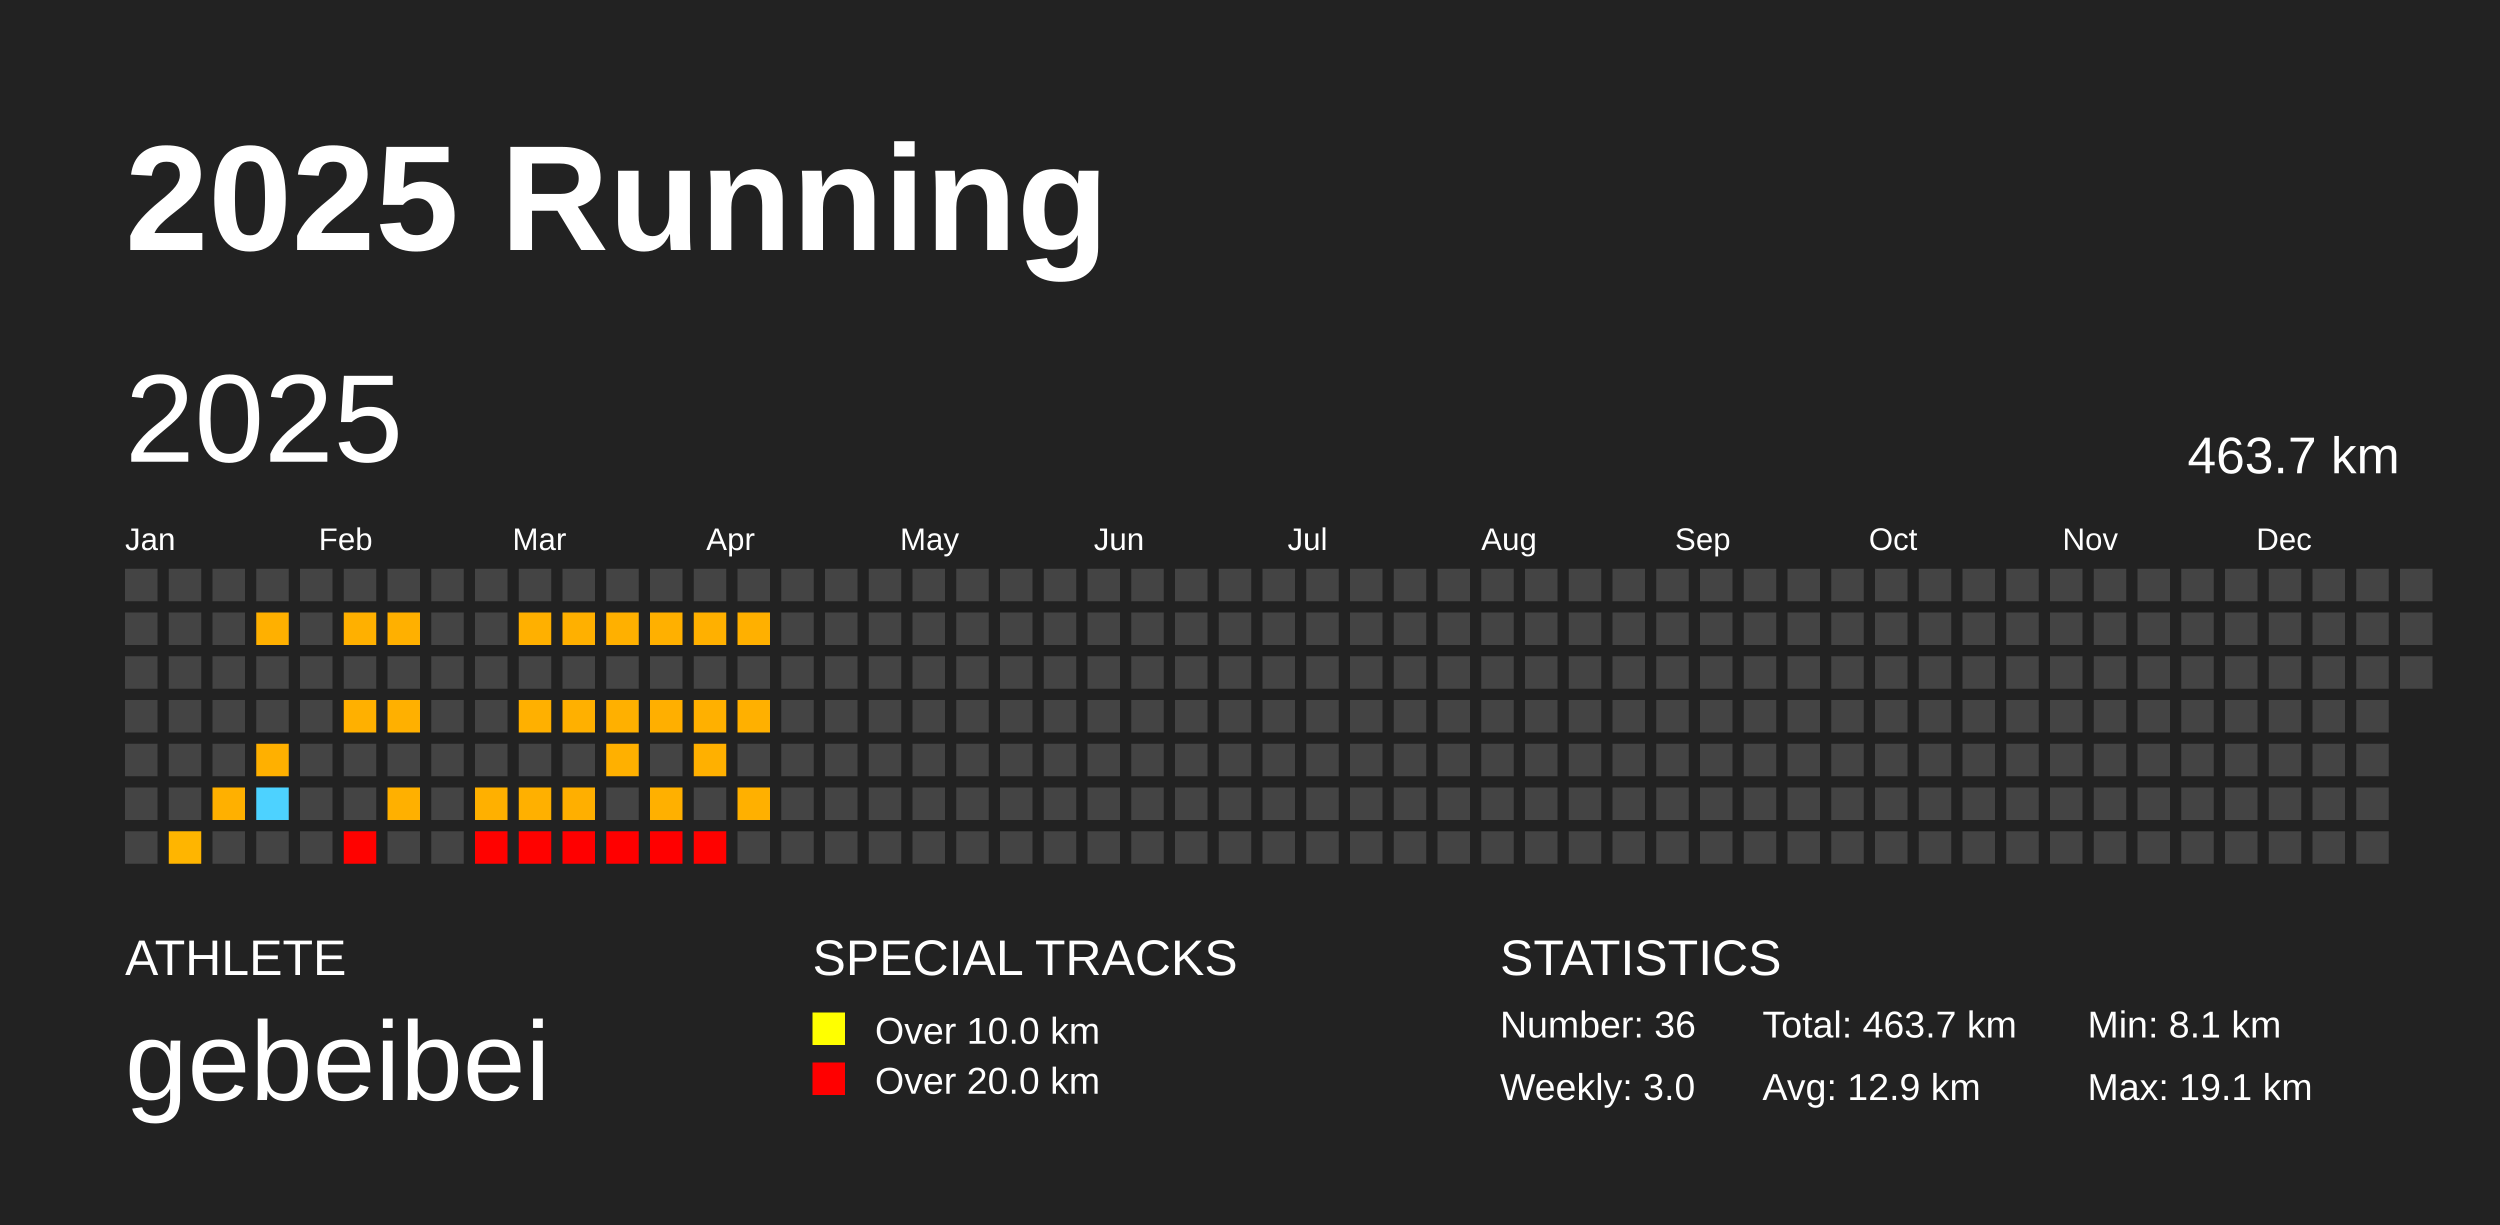
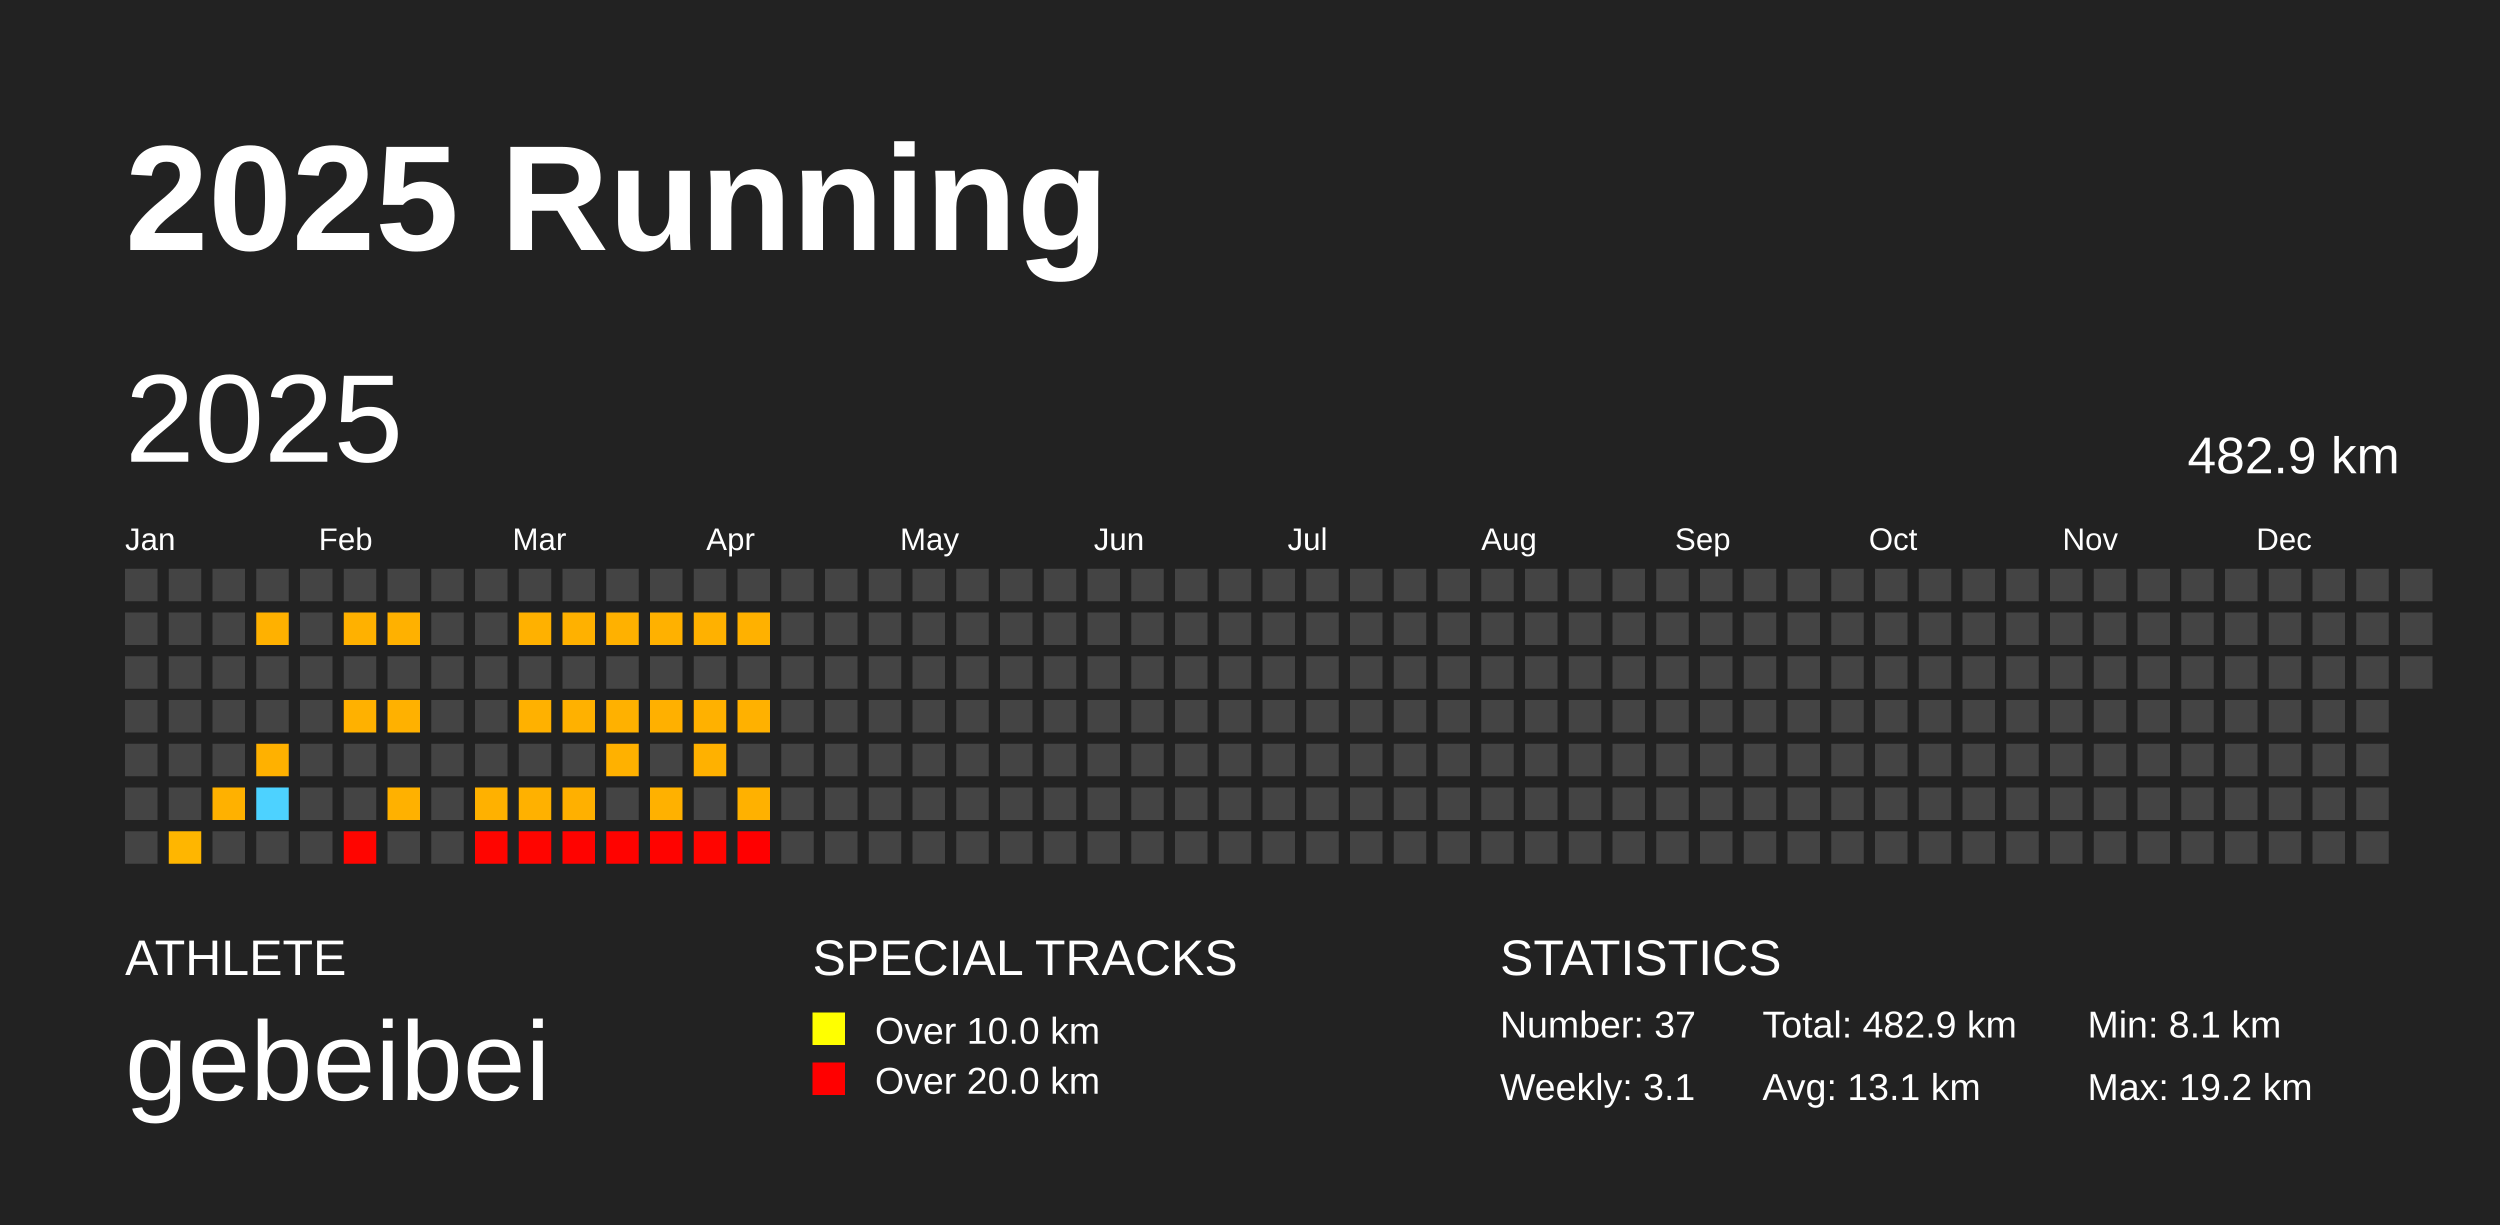
<svg xmlns="http://www.w3.org/2000/svg" baseProfile="full" height="98mm" version="1.1" viewBox="0,0,200,98" width="200mm">
  <defs />
  <rect fill="#222222" height="98" width="200" x="0" y="0" />
  <text fill="#FFFFFF" style="font-size:12px; font-family:Arial; font-weight:bold;" x="10" y="20">2025 Running</text>
  <text fill="#FFFFFF" style="font-size:4px; font-family:Arial" x="10" y="78">ATHLETE</text>
  <text fill="#FFFFFF" style="font-size:9px; font-family:Arial" x="10" y="88">gebeibei</text>
  <text fill="#FFFFFF" style="font-size:4px; font-family:Arial" x="65" y="78">SPECIAL TRACKS</text>
  <rect fill="yellow" height="2.6" width="2.6" x="65" y="81" />
  <text fill="#FFFFFF" style="font-size:3px; font-family:Arial" x="70" y="83.5">Over 10.0 km</text>
  <rect fill="red" height="2.6" width="2.6" x="65" y="85" />
  <text fill="#FFFFFF" style="font-size:3px; font-family:Arial" x="70" y="87.5">Over 20.0 km</text>
  <text fill="#FFFFFF" style="font-size:4px; font-family:Arial" x="120" y="78">STATISTICS</text>
-   <text fill="#FFFFFF" style="font-size:3px; font-family:Arial" x="120" y="83">Number: 36</text>
-   <text fill="#FFFFFF" style="font-size:3px; font-family:Arial" x="120" y="88">Weekly: 3.0</text>
-   <text fill="#FFFFFF" style="font-size:3px; font-family:Arial" x="141" y="83">Total: 463.7 km</text>
-   <text fill="#FFFFFF" style="font-size:3px; font-family:Arial" x="141" y="88">Avg: 12.9 km</text>
+   <text fill="#FFFFFF" style="font-size:3px; font-family:Arial" x="120" y="83">Number: 37</text>
+   <text fill="#FFFFFF" style="font-size:3px; font-family:Arial" x="120" y="88">Weekly: 3.1</text>
+   <text fill="#FFFFFF" style="font-size:3px; font-family:Arial" x="141" y="83">Total: 482.9 km</text>
+   <text fill="#FFFFFF" style="font-size:3px; font-family:Arial" x="141" y="88">Avg: 13.1 km</text>
  <text fill="#FFFFFF" style="font-size:3px; font-family:Arial" x="167" y="83">Min: 8.1 km</text>
-   <text fill="#FFFFFF" style="font-size:3px; font-family:Arial" x="167" y="88">Max: 19.1 km</text>
+   <text fill="#FFFFFF" style="font-size:3px; font-family:Arial" x="167" y="88">Max: 19.2 km</text>
  <text dominant-baseline="hanging" fill="#FFFFFF" style="font-size:10.0px; font-family:Arial;" x="10" y="30">2025</text>
-   <text dominant-baseline="hanging" fill="#FFFFFF" style="font-size:4.125px; font-family:Arial;" x="175" y="35">463.7 km</text>
+   <text dominant-baseline="hanging" fill="#FFFFFF" style="font-size:4.125px; font-family:Arial;" x="175" y="35">482.9 km</text>
  <text fill="#FFFFFF" style="font-size:2.5px; font-family:Arial" x="10.0" y="44">Jan</text>
  <text fill="#FFFFFF" style="font-size:2.5px; font-family:Arial" x="25.5" y="44">Feb</text>
  <text fill="#FFFFFF" style="font-size:2.5px; font-family:Arial" x="41.0" y="44">Mar</text>
  <text fill="#FFFFFF" style="font-size:2.5px; font-family:Arial" x="56.5" y="44">Apr</text>
  <text fill="#FFFFFF" style="font-size:2.5px; font-family:Arial" x="72.0" y="44">May</text>
  <text fill="#FFFFFF" style="font-size:2.5px; font-family:Arial" x="87.5" y="44">Jun</text>
  <text fill="#FFFFFF" style="font-size:2.5px; font-family:Arial" x="103.0" y="44">Jul</text>
  <text fill="#FFFFFF" style="font-size:2.5px; font-family:Arial" x="118.5" y="44">Aug</text>
  <text fill="#FFFFFF" style="font-size:2.5px; font-family:Arial" x="134.0" y="44">Sep</text>
  <text fill="#FFFFFF" style="font-size:2.5px; font-family:Arial" x="149.5" y="44">Oct</text>
  <text fill="#FFFFFF" style="font-size:2.5px; font-family:Arial" x="165.0" y="44">Nov</text>
  <text fill="#FFFFFF" style="font-size:2.5px; font-family:Arial" x="180.5" y="44">Dec</text>
  <rect fill="#444444" height="2.6" width="2.6" x="10.0" y="45.5" />
  <rect fill="#444444" height="2.6" width="2.6" x="10.0" y="49.0" />
  <rect fill="#444444" height="2.6" width="2.6" x="10.0" y="52.5" />
  <rect fill="#444444" height="2.6" width="2.6" x="10.0" y="56.0" />
  <rect fill="#444444" height="2.6" width="2.6" x="10.0" y="59.5" />
  <rect fill="#444444" height="2.6" width="2.6" x="10.0" y="63.0" />
  <rect fill="#444444" height="2.6" width="2.6" x="10.0" y="66.5" />
  <rect fill="#444444" height="2.6" width="2.6" x="13.5" y="45.5" />
  <rect fill="#444444" height="2.6" width="2.6" x="13.5" y="49.0" />
  <rect fill="#444444" height="2.6" width="2.6" x="13.5" y="52.5" />
  <rect fill="#444444" height="2.6" width="2.6" x="13.5" y="56.0" />
  <rect fill="#444444" height="2.6" width="2.6" x="13.5" y="59.5" />
  <rect fill="#444444" height="2.6" width="2.6" x="13.5" y="63.0" />
-   <rect fill="#ffb500" height="2.6" width="2.6" x="13.5" y="66.5" />
+   <rect fill="#ffb600" height="2.6" width="2.6" x="13.5" y="66.5" />
  <rect fill="#444444" height="2.6" width="2.6" x="17.0" y="45.5" />
  <rect fill="#444444" height="2.6" width="2.6" x="17.0" y="49.0" />
  <rect fill="#444444" height="2.6" width="2.6" x="17.0" y="52.5" />
  <rect fill="#444444" height="2.6" width="2.6" x="17.0" y="56.0" />
  <rect fill="#444444" height="2.6" width="2.6" x="17.0" y="59.5" />
-   <rect fill="#ffb000" height="2.6" width="2.6" x="17.0" y="63.0" />
+   <rect fill="#ffb100" height="2.6" width="2.6" x="17.0" y="63.0" />
  <rect fill="#444444" height="2.6" width="2.6" x="17.0" y="66.5" />
  <rect fill="#444444" height="2.6" width="2.6" x="20.5" y="45.5" />
-   <rect fill="#ffb000" height="2.6" width="2.6" x="20.5" y="49.0" />
+   <rect fill="#ffb100" height="2.6" width="2.6" x="20.5" y="49.0" />
  <rect fill="#444444" height="2.6" width="2.6" x="20.5" y="52.5" />
  <rect fill="#444444" height="2.6" width="2.6" x="20.5" y="56.0" />
-   <rect fill="#ffb000" height="2.6" width="2.6" x="20.5" y="59.5" />
+   <rect fill="#ffb100" height="2.6" width="2.6" x="20.5" y="59.5" />
  <rect fill="#4dd2ff" height="2.6" width="2.6" x="20.5" y="63.0" />
  <rect fill="#444444" height="2.6" width="2.6" x="20.5" y="66.5" />
  <rect fill="#444444" height="2.6" width="2.6" x="24.0" y="45.5" />
  <rect fill="#444444" height="2.6" width="2.6" x="24.0" y="49.0" />
  <rect fill="#444444" height="2.6" width="2.6" x="24.0" y="52.5" />
  <rect fill="#444444" height="2.6" width="2.6" x="24.0" y="56.0" />
  <rect fill="#444444" height="2.6" width="2.6" x="24.0" y="59.5" />
  <rect fill="#444444" height="2.6" width="2.6" x="24.0" y="63.0" />
  <rect fill="#444444" height="2.6" width="2.6" x="24.0" y="66.5" />
  <rect fill="#444444" height="2.6" width="2.6" x="27.5" y="45.5" />
-   <rect fill="#ffb000" height="2.6" width="2.6" x="27.5" y="49.0" />
+   <rect fill="#ffb100" height="2.6" width="2.6" x="27.5" y="49.0" />
  <rect fill="#444444" height="2.6" width="2.6" x="27.5" y="52.5" />
-   <rect fill="#ffb000" height="2.6" width="2.6" x="27.5" y="56.0" />
+   <rect fill="#ffb100" height="2.6" width="2.6" x="27.5" y="56.0" />
  <rect fill="#444444" height="2.6" width="2.6" x="27.5" y="59.5" />
  <rect fill="#444444" height="2.6" width="2.6" x="27.5" y="63.0" />
-   <rect fill="#ff0200" height="2.6" width="2.6" x="27.5" y="66.5" />
+   <rect fill="#ff0500" height="2.6" width="2.6" x="27.5" y="66.5" />
  <rect fill="#444444" height="2.6" width="2.6" x="31.0" y="45.5" />
-   <rect fill="#ffb000" height="2.6" width="2.6" x="31.0" y="49.0" />
+   <rect fill="#ffb100" height="2.6" width="2.6" x="31.0" y="49.0" />
  <rect fill="#444444" height="2.6" width="2.6" x="31.0" y="52.5" />
-   <rect fill="#ffb000" height="2.6" width="2.6" x="31.0" y="56.0" />
+   <rect fill="#ffb100" height="2.6" width="2.6" x="31.0" y="56.0" />
  <rect fill="#444444" height="2.6" width="2.6" x="31.0" y="59.5" />
-   <rect fill="#ffb000" height="2.6" width="2.6" x="31.0" y="63.0" />
+   <rect fill="#ffb100" height="2.6" width="2.6" x="31.0" y="63.0" />
  <rect fill="#444444" height="2.6" width="2.6" x="31.0" y="66.5" />
  <rect fill="#444444" height="2.6" width="2.6" x="34.5" y="45.5" />
  <rect fill="#444444" height="2.6" width="2.6" x="34.5" y="49.0" />
  <rect fill="#444444" height="2.6" width="2.6" x="34.5" y="52.5" />
  <rect fill="#444444" height="2.6" width="2.6" x="34.5" y="56.0" />
  <rect fill="#444444" height="2.6" width="2.6" x="34.5" y="59.5" />
  <rect fill="#444444" height="2.6" width="2.6" x="34.5" y="63.0" />
  <rect fill="#444444" height="2.6" width="2.6" x="34.5" y="66.5" />
  <rect fill="#444444" height="2.6" width="2.6" x="38.0" y="45.5" />
  <rect fill="#444444" height="2.6" width="2.6" x="38.0" y="49.0" />
  <rect fill="#444444" height="2.6" width="2.6" x="38.0" y="52.5" />
  <rect fill="#444444" height="2.6" width="2.6" x="38.0" y="56.0" />
  <rect fill="#444444" height="2.6" width="2.6" x="38.0" y="59.5" />
-   <rect fill="#ffb000" height="2.6" width="2.6" x="38.0" y="63.0" />
-   <rect fill="#ff0200" height="2.6" width="2.6" x="38.0" y="66.5" />
+   <rect fill="#ffb100" height="2.6" width="2.6" x="38.0" y="63.0" />
+   <rect fill="#ff0500" height="2.6" width="2.6" x="38.0" y="66.5" />
  <rect fill="#444444" height="2.6" width="2.6" x="41.5" y="45.5" />
-   <rect fill="#ffb000" height="2.6" width="2.6" x="41.5" y="49.0" />
+   <rect fill="#ffb100" height="2.6" width="2.6" x="41.5" y="49.0" />
  <rect fill="#444444" height="2.6" width="2.6" x="41.5" y="52.5" />
-   <rect fill="#ffb000" height="2.6" width="2.6" x="41.5" y="56.0" />
+   <rect fill="#ffb100" height="2.6" width="2.6" x="41.5" y="56.0" />
  <rect fill="#444444" height="2.6" width="2.6" x="41.5" y="59.5" />
-   <rect fill="#ffb000" height="2.6" width="2.6" x="41.5" y="63.0" />
-   <rect fill="#ff0200" height="2.6" width="2.6" x="41.5" y="66.5" />
+   <rect fill="#ffb100" height="2.6" width="2.6" x="41.5" y="63.0" />
+   <rect fill="#ff0500" height="2.6" width="2.6" x="41.5" y="66.5" />
  <rect fill="#444444" height="2.6" width="2.6" x="45.0" y="45.5" />
-   <rect fill="#ffb000" height="2.6" width="2.6" x="45.0" y="49.0" />
+   <rect fill="#ffb100" height="2.6" width="2.6" x="45.0" y="49.0" />
  <rect fill="#444444" height="2.6" width="2.6" x="45.0" y="52.5" />
-   <rect fill="#ffb000" height="2.6" width="2.6" x="45.0" y="56.0" />
+   <rect fill="#ffb100" height="2.6" width="2.6" x="45.0" y="56.0" />
  <rect fill="#444444" height="2.6" width="2.6" x="45.0" y="59.5" />
-   <rect fill="#ffaf00" height="2.6" width="2.6" x="45.0" y="63.0" />
-   <rect fill="#ff0000" height="2.6" width="2.6" x="45.0" y="66.5" />
+   <rect fill="#ffb000" height="2.6" width="2.6" x="45.0" y="63.0" />
+   <rect fill="#ff0300" height="2.6" width="2.6" x="45.0" y="66.5" />
  <rect fill="#444444" height="2.6" width="2.6" x="48.5" y="45.5" />
-   <rect fill="#ffb000" height="2.6" width="2.6" x="48.5" y="49.0" />
+   <rect fill="#ffb100" height="2.6" width="2.6" x="48.5" y="49.0" />
  <rect fill="#444444" height="2.6" width="2.6" x="48.5" y="52.5" />
-   <rect fill="#ffb000" height="2.6" width="2.6" x="48.5" y="56.0" />
-   <rect fill="#ffb000" height="2.6" width="2.6" x="48.5" y="59.5" />
+   <rect fill="#ffb100" height="2.6" width="2.6" x="48.5" y="56.0" />
+   <rect fill="#ffb100" height="2.6" width="2.6" x="48.5" y="59.5" />
  <rect fill="#444444" height="2.6" width="2.6" x="48.5" y="63.0" />
-   <rect fill="#ff0000" height="2.6" width="2.6" x="48.5" y="66.5" />
+   <rect fill="#ff0300" height="2.6" width="2.6" x="48.5" y="66.5" />
  <rect fill="#444444" height="2.6" width="2.6" x="52.0" y="45.5" />
-   <rect fill="#ffb000" height="2.6" width="2.6" x="52.0" y="49.0" />
+   <rect fill="#ffb100" height="2.6" width="2.6" x="52.0" y="49.0" />
  <rect fill="#444444" height="2.6" width="2.6" x="52.0" y="52.5" />
-   <rect fill="#ffaf00" height="2.6" width="2.6" x="52.0" y="56.0" />
+   <rect fill="#ffb000" height="2.6" width="2.6" x="52.0" y="56.0" />
  <rect fill="#444444" height="2.6" width="2.6" x="52.0" y="59.5" />
-   <rect fill="#ffb000" height="2.6" width="2.6" x="52.0" y="63.0" />
-   <rect fill="#ff0000" height="2.6" width="2.6" x="52.0" y="66.5" />
+   <rect fill="#ffb100" height="2.6" width="2.6" x="52.0" y="63.0" />
+   <rect fill="#ff0300" height="2.6" width="2.6" x="52.0" y="66.5" />
  <rect fill="#444444" height="2.6" width="2.6" x="55.5" y="45.5" />
-   <rect fill="#ffb000" height="2.6" width="2.6" x="55.5" y="49.0" />
+   <rect fill="#ffb100" height="2.6" width="2.6" x="55.5" y="49.0" />
  <rect fill="#444444" height="2.6" width="2.6" x="55.5" y="52.5" />
-   <rect fill="#ffb000" height="2.6" width="2.6" x="55.5" y="56.0" />
-   <rect fill="#ffb000" height="2.6" width="2.6" x="55.5" y="59.5" />
+   <rect fill="#ffb100" height="2.6" width="2.6" x="55.5" y="56.0" />
+   <rect fill="#ffb100" height="2.6" width="2.6" x="55.5" y="59.5" />
  <rect fill="#444444" height="2.6" width="2.6" x="55.5" y="63.0" />
-   <rect fill="#ff0200" height="2.6" width="2.6" x="55.5" y="66.5" />
+   <rect fill="#ff0500" height="2.6" width="2.6" x="55.5" y="66.5" />
  <rect fill="#444444" height="2.6" width="2.6" x="59.0" y="45.5" />
-   <rect fill="#ffb000" height="2.6" width="2.6" x="59.0" y="49.0" />
+   <rect fill="#ffb100" height="2.6" width="2.6" x="59.0" y="49.0" />
  <rect fill="#444444" height="2.6" width="2.6" x="59.0" y="52.5" />
-   <rect fill="#ffb000" height="2.6" width="2.6" x="59.0" y="56.0" />
+   <rect fill="#ffb100" height="2.6" width="2.6" x="59.0" y="56.0" />
  <rect fill="#444444" height="2.6" width="2.6" x="59.0" y="59.5" />
-   <rect fill="#ffb000" height="2.6" width="2.6" x="59.0" y="63.0" />
-   <rect fill="#444444" height="2.6" width="2.6" x="59.0" y="66.5" />
+   <rect fill="#ffb100" height="2.6" width="2.6" x="59.0" y="63.0" />
+   <rect fill="#ff0000" height="2.6" width="2.6" x="59.0" y="66.5" />
  <rect fill="#444444" height="2.6" width="2.6" x="62.5" y="45.5" />
  <rect fill="#444444" height="2.6" width="2.6" x="62.5" y="49.0" />
  <rect fill="#444444" height="2.6" width="2.6" x="62.5" y="52.5" />
  <rect fill="#444444" height="2.6" width="2.6" x="62.5" y="56.0" />
  <rect fill="#444444" height="2.6" width="2.6" x="62.5" y="59.5" />
  <rect fill="#444444" height="2.6" width="2.6" x="62.5" y="63.0" />
  <rect fill="#444444" height="2.6" width="2.6" x="62.5" y="66.5" />
  <rect fill="#444444" height="2.6" width="2.6" x="66.0" y="45.5" />
  <rect fill="#444444" height="2.6" width="2.6" x="66.0" y="49.0" />
  <rect fill="#444444" height="2.6" width="2.6" x="66.0" y="52.5" />
  <rect fill="#444444" height="2.6" width="2.6" x="66.0" y="56.0" />
  <rect fill="#444444" height="2.6" width="2.6" x="66.0" y="59.5" />
  <rect fill="#444444" height="2.6" width="2.6" x="66.0" y="63.0" />
  <rect fill="#444444" height="2.6" width="2.6" x="66.0" y="66.5" />
  <rect fill="#444444" height="2.6" width="2.6" x="69.5" y="45.5" />
  <rect fill="#444444" height="2.6" width="2.6" x="69.5" y="49.0" />
  <rect fill="#444444" height="2.6" width="2.6" x="69.5" y="52.5" />
  <rect fill="#444444" height="2.6" width="2.6" x="69.5" y="56.0" />
  <rect fill="#444444" height="2.6" width="2.6" x="69.5" y="59.5" />
  <rect fill="#444444" height="2.6" width="2.6" x="69.5" y="63.0" />
  <rect fill="#444444" height="2.6" width="2.6" x="69.5" y="66.5" />
  <rect fill="#444444" height="2.6" width="2.6" x="73.0" y="45.5" />
  <rect fill="#444444" height="2.6" width="2.6" x="73.0" y="49.0" />
  <rect fill="#444444" height="2.6" width="2.6" x="73.0" y="52.5" />
  <rect fill="#444444" height="2.6" width="2.6" x="73.0" y="56.0" />
  <rect fill="#444444" height="2.6" width="2.6" x="73.0" y="59.5" />
  <rect fill="#444444" height="2.6" width="2.6" x="73.0" y="63.0" />
  <rect fill="#444444" height="2.6" width="2.6" x="73.0" y="66.5" />
  <rect fill="#444444" height="2.6" width="2.6" x="76.5" y="45.5" />
  <rect fill="#444444" height="2.6" width="2.6" x="76.5" y="49.0" />
  <rect fill="#444444" height="2.6" width="2.6" x="76.5" y="52.5" />
  <rect fill="#444444" height="2.6" width="2.6" x="76.5" y="56.0" />
  <rect fill="#444444" height="2.6" width="2.6" x="76.5" y="59.5" />
  <rect fill="#444444" height="2.6" width="2.6" x="76.5" y="63.0" />
  <rect fill="#444444" height="2.6" width="2.6" x="76.5" y="66.5" />
  <rect fill="#444444" height="2.6" width="2.6" x="80.0" y="45.5" />
  <rect fill="#444444" height="2.6" width="2.6" x="80.0" y="49.0" />
  <rect fill="#444444" height="2.6" width="2.6" x="80.0" y="52.5" />
  <rect fill="#444444" height="2.6" width="2.6" x="80.0" y="56.0" />
  <rect fill="#444444" height="2.6" width="2.6" x="80.0" y="59.5" />
  <rect fill="#444444" height="2.6" width="2.6" x="80.0" y="63.0" />
  <rect fill="#444444" height="2.6" width="2.6" x="80.0" y="66.5" />
  <rect fill="#444444" height="2.6" width="2.6" x="83.5" y="45.5" />
  <rect fill="#444444" height="2.6" width="2.6" x="83.5" y="49.0" />
  <rect fill="#444444" height="2.6" width="2.6" x="83.5" y="52.5" />
  <rect fill="#444444" height="2.6" width="2.6" x="83.5" y="56.0" />
  <rect fill="#444444" height="2.6" width="2.6" x="83.5" y="59.5" />
  <rect fill="#444444" height="2.6" width="2.6" x="83.5" y="63.0" />
  <rect fill="#444444" height="2.6" width="2.6" x="83.5" y="66.5" />
  <rect fill="#444444" height="2.6" width="2.6" x="87.0" y="45.5" />
  <rect fill="#444444" height="2.6" width="2.6" x="87.0" y="49.0" />
  <rect fill="#444444" height="2.6" width="2.6" x="87.0" y="52.5" />
  <rect fill="#444444" height="2.6" width="2.6" x="87.0" y="56.0" />
  <rect fill="#444444" height="2.6" width="2.6" x="87.0" y="59.5" />
  <rect fill="#444444" height="2.6" width="2.6" x="87.0" y="63.0" />
  <rect fill="#444444" height="2.6" width="2.6" x="87.0" y="66.5" />
  <rect fill="#444444" height="2.6" width="2.6" x="90.5" y="45.5" />
  <rect fill="#444444" height="2.6" width="2.6" x="90.5" y="49.0" />
  <rect fill="#444444" height="2.6" width="2.6" x="90.5" y="52.5" />
  <rect fill="#444444" height="2.6" width="2.6" x="90.5" y="56.0" />
  <rect fill="#444444" height="2.6" width="2.6" x="90.5" y="59.5" />
  <rect fill="#444444" height="2.6" width="2.6" x="90.5" y="63.0" />
  <rect fill="#444444" height="2.6" width="2.6" x="90.5" y="66.5" />
  <rect fill="#444444" height="2.6" width="2.6" x="94.0" y="45.5" />
  <rect fill="#444444" height="2.6" width="2.6" x="94.0" y="49.0" />
  <rect fill="#444444" height="2.6" width="2.6" x="94.0" y="52.5" />
  <rect fill="#444444" height="2.6" width="2.6" x="94.0" y="56.0" />
  <rect fill="#444444" height="2.6" width="2.6" x="94.0" y="59.5" />
  <rect fill="#444444" height="2.6" width="2.6" x="94.0" y="63.0" />
  <rect fill="#444444" height="2.6" width="2.6" x="94.0" y="66.5" />
  <rect fill="#444444" height="2.6" width="2.6" x="97.5" y="45.5" />
  <rect fill="#444444" height="2.6" width="2.6" x="97.5" y="49.0" />
  <rect fill="#444444" height="2.6" width="2.6" x="97.5" y="52.5" />
  <rect fill="#444444" height="2.6" width="2.6" x="97.5" y="56.0" />
  <rect fill="#444444" height="2.6" width="2.6" x="97.5" y="59.5" />
  <rect fill="#444444" height="2.6" width="2.6" x="97.5" y="63.0" />
  <rect fill="#444444" height="2.6" width="2.6" x="97.5" y="66.5" />
  <rect fill="#444444" height="2.6" width="2.6" x="101.0" y="45.5" />
  <rect fill="#444444" height="2.6" width="2.6" x="101.0" y="49.0" />
  <rect fill="#444444" height="2.6" width="2.6" x="101.0" y="52.5" />
  <rect fill="#444444" height="2.6" width="2.6" x="101.0" y="56.0" />
  <rect fill="#444444" height="2.6" width="2.6" x="101.0" y="59.5" />
  <rect fill="#444444" height="2.6" width="2.6" x="101.0" y="63.0" />
  <rect fill="#444444" height="2.6" width="2.6" x="101.0" y="66.5" />
  <rect fill="#444444" height="2.6" width="2.6" x="104.5" y="45.5" />
  <rect fill="#444444" height="2.6" width="2.6" x="104.5" y="49.0" />
  <rect fill="#444444" height="2.6" width="2.6" x="104.5" y="52.5" />
  <rect fill="#444444" height="2.6" width="2.6" x="104.5" y="56.0" />
  <rect fill="#444444" height="2.6" width="2.6" x="104.5" y="59.5" />
  <rect fill="#444444" height="2.6" width="2.6" x="104.5" y="63.0" />
  <rect fill="#444444" height="2.6" width="2.6" x="104.5" y="66.5" />
  <rect fill="#444444" height="2.6" width="2.6" x="108.0" y="45.5" />
  <rect fill="#444444" height="2.6" width="2.6" x="108.0" y="49.0" />
  <rect fill="#444444" height="2.6" width="2.6" x="108.0" y="52.5" />
  <rect fill="#444444" height="2.6" width="2.6" x="108.0" y="56.0" />
  <rect fill="#444444" height="2.6" width="2.6" x="108.0" y="59.5" />
  <rect fill="#444444" height="2.6" width="2.6" x="108.0" y="63.0" />
  <rect fill="#444444" height="2.6" width="2.6" x="108.0" y="66.5" />
  <rect fill="#444444" height="2.6" width="2.6" x="111.5" y="45.5" />
  <rect fill="#444444" height="2.6" width="2.6" x="111.5" y="49.0" />
  <rect fill="#444444" height="2.6" width="2.6" x="111.5" y="52.5" />
  <rect fill="#444444" height="2.6" width="2.6" x="111.5" y="56.0" />
  <rect fill="#444444" height="2.6" width="2.6" x="111.5" y="59.5" />
  <rect fill="#444444" height="2.6" width="2.6" x="111.5" y="63.0" />
  <rect fill="#444444" height="2.6" width="2.6" x="111.5" y="66.5" />
  <rect fill="#444444" height="2.6" width="2.6" x="115.0" y="45.5" />
  <rect fill="#444444" height="2.6" width="2.6" x="115.0" y="49.0" />
  <rect fill="#444444" height="2.6" width="2.6" x="115.0" y="52.5" />
  <rect fill="#444444" height="2.6" width="2.6" x="115.0" y="56.0" />
  <rect fill="#444444" height="2.6" width="2.6" x="115.0" y="59.5" />
  <rect fill="#444444" height="2.6" width="2.6" x="115.0" y="63.0" />
  <rect fill="#444444" height="2.6" width="2.6" x="115.0" y="66.5" />
  <rect fill="#444444" height="2.6" width="2.6" x="118.5" y="45.5" />
  <rect fill="#444444" height="2.6" width="2.6" x="118.5" y="49.0" />
  <rect fill="#444444" height="2.6" width="2.6" x="118.5" y="52.5" />
  <rect fill="#444444" height="2.6" width="2.6" x="118.5" y="56.0" />
  <rect fill="#444444" height="2.6" width="2.6" x="118.5" y="59.5" />
  <rect fill="#444444" height="2.6" width="2.6" x="118.5" y="63.0" />
  <rect fill="#444444" height="2.6" width="2.6" x="118.5" y="66.5" />
  <rect fill="#444444" height="2.6" width="2.6" x="122.0" y="45.5" />
  <rect fill="#444444" height="2.6" width="2.6" x="122.0" y="49.0" />
  <rect fill="#444444" height="2.6" width="2.6" x="122.0" y="52.5" />
  <rect fill="#444444" height="2.6" width="2.6" x="122.0" y="56.0" />
  <rect fill="#444444" height="2.6" width="2.6" x="122.0" y="59.5" />
  <rect fill="#444444" height="2.6" width="2.6" x="122.0" y="63.0" />
  <rect fill="#444444" height="2.6" width="2.6" x="122.0" y="66.5" />
  <rect fill="#444444" height="2.6" width="2.6" x="125.5" y="45.5" />
  <rect fill="#444444" height="2.6" width="2.6" x="125.5" y="49.0" />
  <rect fill="#444444" height="2.6" width="2.6" x="125.5" y="52.5" />
  <rect fill="#444444" height="2.6" width="2.6" x="125.5" y="56.0" />
  <rect fill="#444444" height="2.6" width="2.6" x="125.5" y="59.5" />
  <rect fill="#444444" height="2.6" width="2.6" x="125.5" y="63.0" />
  <rect fill="#444444" height="2.6" width="2.6" x="125.5" y="66.5" />
  <rect fill="#444444" height="2.6" width="2.6" x="129.0" y="45.5" />
  <rect fill="#444444" height="2.6" width="2.6" x="129.0" y="49.0" />
  <rect fill="#444444" height="2.6" width="2.6" x="129.0" y="52.5" />
  <rect fill="#444444" height="2.6" width="2.6" x="129.0" y="56.0" />
  <rect fill="#444444" height="2.6" width="2.6" x="129.0" y="59.5" />
  <rect fill="#444444" height="2.6" width="2.6" x="129.0" y="63.0" />
  <rect fill="#444444" height="2.6" width="2.6" x="129.0" y="66.5" />
  <rect fill="#444444" height="2.6" width="2.6" x="132.5" y="45.5" />
  <rect fill="#444444" height="2.6" width="2.6" x="132.5" y="49.0" />
  <rect fill="#444444" height="2.6" width="2.6" x="132.5" y="52.5" />
  <rect fill="#444444" height="2.6" width="2.6" x="132.5" y="56.0" />
  <rect fill="#444444" height="2.6" width="2.6" x="132.5" y="59.5" />
  <rect fill="#444444" height="2.6" width="2.6" x="132.5" y="63.0" />
  <rect fill="#444444" height="2.6" width="2.6" x="132.5" y="66.5" />
  <rect fill="#444444" height="2.6" width="2.6" x="136.0" y="45.5" />
  <rect fill="#444444" height="2.6" width="2.6" x="136.0" y="49.0" />
  <rect fill="#444444" height="2.6" width="2.6" x="136.0" y="52.5" />
  <rect fill="#444444" height="2.6" width="2.6" x="136.0" y="56.0" />
  <rect fill="#444444" height="2.6" width="2.6" x="136.0" y="59.5" />
  <rect fill="#444444" height="2.6" width="2.6" x="136.0" y="63.0" />
  <rect fill="#444444" height="2.6" width="2.6" x="136.0" y="66.5" />
  <rect fill="#444444" height="2.6" width="2.6" x="139.5" y="45.5" />
  <rect fill="#444444" height="2.6" width="2.6" x="139.5" y="49.0" />
  <rect fill="#444444" height="2.6" width="2.6" x="139.5" y="52.5" />
  <rect fill="#444444" height="2.6" width="2.6" x="139.5" y="56.0" />
  <rect fill="#444444" height="2.6" width="2.6" x="139.5" y="59.5" />
  <rect fill="#444444" height="2.6" width="2.6" x="139.5" y="63.0" />
  <rect fill="#444444" height="2.6" width="2.6" x="139.5" y="66.5" />
  <rect fill="#444444" height="2.6" width="2.6" x="143.0" y="45.5" />
  <rect fill="#444444" height="2.6" width="2.6" x="143.0" y="49.0" />
  <rect fill="#444444" height="2.6" width="2.6" x="143.0" y="52.5" />
  <rect fill="#444444" height="2.6" width="2.6" x="143.0" y="56.0" />
  <rect fill="#444444" height="2.6" width="2.6" x="143.0" y="59.5" />
  <rect fill="#444444" height="2.6" width="2.6" x="143.0" y="63.0" />
  <rect fill="#444444" height="2.6" width="2.6" x="143.0" y="66.5" />
  <rect fill="#444444" height="2.6" width="2.6" x="146.5" y="45.5" />
  <rect fill="#444444" height="2.6" width="2.6" x="146.5" y="49.0" />
  <rect fill="#444444" height="2.6" width="2.6" x="146.5" y="52.5" />
  <rect fill="#444444" height="2.6" width="2.6" x="146.5" y="56.0" />
  <rect fill="#444444" height="2.6" width="2.6" x="146.5" y="59.5" />
  <rect fill="#444444" height="2.6" width="2.6" x="146.5" y="63.0" />
  <rect fill="#444444" height="2.6" width="2.6" x="146.5" y="66.5" />
  <rect fill="#444444" height="2.6" width="2.6" x="150.0" y="45.5" />
  <rect fill="#444444" height="2.6" width="2.6" x="150.0" y="49.0" />
  <rect fill="#444444" height="2.6" width="2.6" x="150.0" y="52.5" />
  <rect fill="#444444" height="2.6" width="2.6" x="150.0" y="56.0" />
  <rect fill="#444444" height="2.6" width="2.6" x="150.0" y="59.5" />
  <rect fill="#444444" height="2.6" width="2.6" x="150.0" y="63.0" />
  <rect fill="#444444" height="2.6" width="2.6" x="150.0" y="66.5" />
  <rect fill="#444444" height="2.6" width="2.6" x="153.5" y="45.5" />
  <rect fill="#444444" height="2.6" width="2.6" x="153.5" y="49.0" />
  <rect fill="#444444" height="2.6" width="2.6" x="153.5" y="52.5" />
  <rect fill="#444444" height="2.6" width="2.6" x="153.5" y="56.0" />
  <rect fill="#444444" height="2.6" width="2.6" x="153.5" y="59.5" />
  <rect fill="#444444" height="2.6" width="2.6" x="153.5" y="63.0" />
  <rect fill="#444444" height="2.6" width="2.6" x="153.5" y="66.5" />
  <rect fill="#444444" height="2.6" width="2.6" x="157.0" y="45.5" />
  <rect fill="#444444" height="2.6" width="2.6" x="157.0" y="49.0" />
  <rect fill="#444444" height="2.6" width="2.6" x="157.0" y="52.5" />
  <rect fill="#444444" height="2.6" width="2.6" x="157.0" y="56.0" />
  <rect fill="#444444" height="2.6" width="2.6" x="157.0" y="59.5" />
  <rect fill="#444444" height="2.6" width="2.6" x="157.0" y="63.0" />
  <rect fill="#444444" height="2.6" width="2.6" x="157.0" y="66.5" />
  <rect fill="#444444" height="2.6" width="2.6" x="160.5" y="45.5" />
  <rect fill="#444444" height="2.6" width="2.6" x="160.5" y="49.0" />
  <rect fill="#444444" height="2.6" width="2.6" x="160.5" y="52.5" />
  <rect fill="#444444" height="2.6" width="2.6" x="160.5" y="56.0" />
  <rect fill="#444444" height="2.6" width="2.6" x="160.5" y="59.5" />
  <rect fill="#444444" height="2.6" width="2.6" x="160.5" y="63.0" />
  <rect fill="#444444" height="2.6" width="2.6" x="160.5" y="66.5" />
  <rect fill="#444444" height="2.6" width="2.6" x="164.0" y="45.5" />
  <rect fill="#444444" height="2.6" width="2.6" x="164.0" y="49.0" />
  <rect fill="#444444" height="2.6" width="2.6" x="164.0" y="52.5" />
  <rect fill="#444444" height="2.6" width="2.6" x="164.0" y="56.0" />
  <rect fill="#444444" height="2.6" width="2.6" x="164.0" y="59.5" />
  <rect fill="#444444" height="2.6" width="2.6" x="164.0" y="63.0" />
  <rect fill="#444444" height="2.6" width="2.6" x="164.0" y="66.5" />
  <rect fill="#444444" height="2.6" width="2.6" x="167.5" y="45.5" />
  <rect fill="#444444" height="2.6" width="2.6" x="167.5" y="49.0" />
  <rect fill="#444444" height="2.6" width="2.6" x="167.5" y="52.5" />
  <rect fill="#444444" height="2.6" width="2.6" x="167.5" y="56.0" />
  <rect fill="#444444" height="2.6" width="2.6" x="167.5" y="59.5" />
  <rect fill="#444444" height="2.6" width="2.6" x="167.5" y="63.0" />
  <rect fill="#444444" height="2.6" width="2.6" x="167.5" y="66.5" />
  <rect fill="#444444" height="2.6" width="2.6" x="171.0" y="45.5" />
  <rect fill="#444444" height="2.6" width="2.6" x="171.0" y="49.0" />
  <rect fill="#444444" height="2.6" width="2.6" x="171.0" y="52.5" />
  <rect fill="#444444" height="2.6" width="2.6" x="171.0" y="56.0" />
  <rect fill="#444444" height="2.6" width="2.6" x="171.0" y="59.5" />
  <rect fill="#444444" height="2.6" width="2.6" x="171.0" y="63.0" />
  <rect fill="#444444" height="2.6" width="2.6" x="171.0" y="66.5" />
  <rect fill="#444444" height="2.6" width="2.6" x="174.5" y="45.5" />
  <rect fill="#444444" height="2.6" width="2.6" x="174.5" y="49.0" />
  <rect fill="#444444" height="2.6" width="2.6" x="174.5" y="52.5" />
  <rect fill="#444444" height="2.6" width="2.6" x="174.5" y="56.0" />
  <rect fill="#444444" height="2.6" width="2.6" x="174.5" y="59.5" />
  <rect fill="#444444" height="2.6" width="2.6" x="174.5" y="63.0" />
  <rect fill="#444444" height="2.6" width="2.6" x="174.5" y="66.5" />
  <rect fill="#444444" height="2.6" width="2.6" x="178.0" y="45.5" />
  <rect fill="#444444" height="2.6" width="2.6" x="178.0" y="49.0" />
  <rect fill="#444444" height="2.6" width="2.6" x="178.0" y="52.5" />
  <rect fill="#444444" height="2.6" width="2.6" x="178.0" y="56.0" />
  <rect fill="#444444" height="2.6" width="2.6" x="178.0" y="59.5" />
  <rect fill="#444444" height="2.6" width="2.6" x="178.0" y="63.0" />
  <rect fill="#444444" height="2.6" width="2.6" x="178.0" y="66.5" />
  <rect fill="#444444" height="2.6" width="2.6" x="181.5" y="45.5" />
  <rect fill="#444444" height="2.6" width="2.6" x="181.5" y="49.0" />
  <rect fill="#444444" height="2.6" width="2.6" x="181.5" y="52.5" />
  <rect fill="#444444" height="2.6" width="2.6" x="181.5" y="56.0" />
  <rect fill="#444444" height="2.6" width="2.6" x="181.5" y="59.5" />
  <rect fill="#444444" height="2.6" width="2.6" x="181.5" y="63.0" />
  <rect fill="#444444" height="2.6" width="2.6" x="181.5" y="66.5" />
  <rect fill="#444444" height="2.6" width="2.6" x="185.0" y="45.5" />
  <rect fill="#444444" height="2.6" width="2.6" x="185.0" y="49.0" />
  <rect fill="#444444" height="2.6" width="2.6" x="185.0" y="52.5" />
  <rect fill="#444444" height="2.6" width="2.6" x="185.0" y="56.0" />
  <rect fill="#444444" height="2.6" width="2.6" x="185.0" y="59.5" />
  <rect fill="#444444" height="2.6" width="2.6" x="185.0" y="63.0" />
  <rect fill="#444444" height="2.6" width="2.6" x="185.0" y="66.5" />
  <rect fill="#444444" height="2.6" width="2.6" x="188.5" y="45.5" />
  <rect fill="#444444" height="2.6" width="2.6" x="188.5" y="49.0" />
  <rect fill="#444444" height="2.6" width="2.6" x="188.5" y="52.5" />
  <rect fill="#444444" height="2.6" width="2.6" x="188.5" y="56.0" />
  <rect fill="#444444" height="2.6" width="2.6" x="188.5" y="59.5" />
  <rect fill="#444444" height="2.6" width="2.6" x="188.5" y="63.0" />
  <rect fill="#444444" height="2.6" width="2.6" x="188.5" y="66.5" />
  <rect fill="#444444" height="2.6" width="2.6" x="192.0" y="45.5" />
  <rect fill="#444444" height="2.6" width="2.6" x="192.0" y="49.0" />
  <rect fill="#444444" height="2.6" width="2.6" x="192.0" y="52.5" />
</svg>
